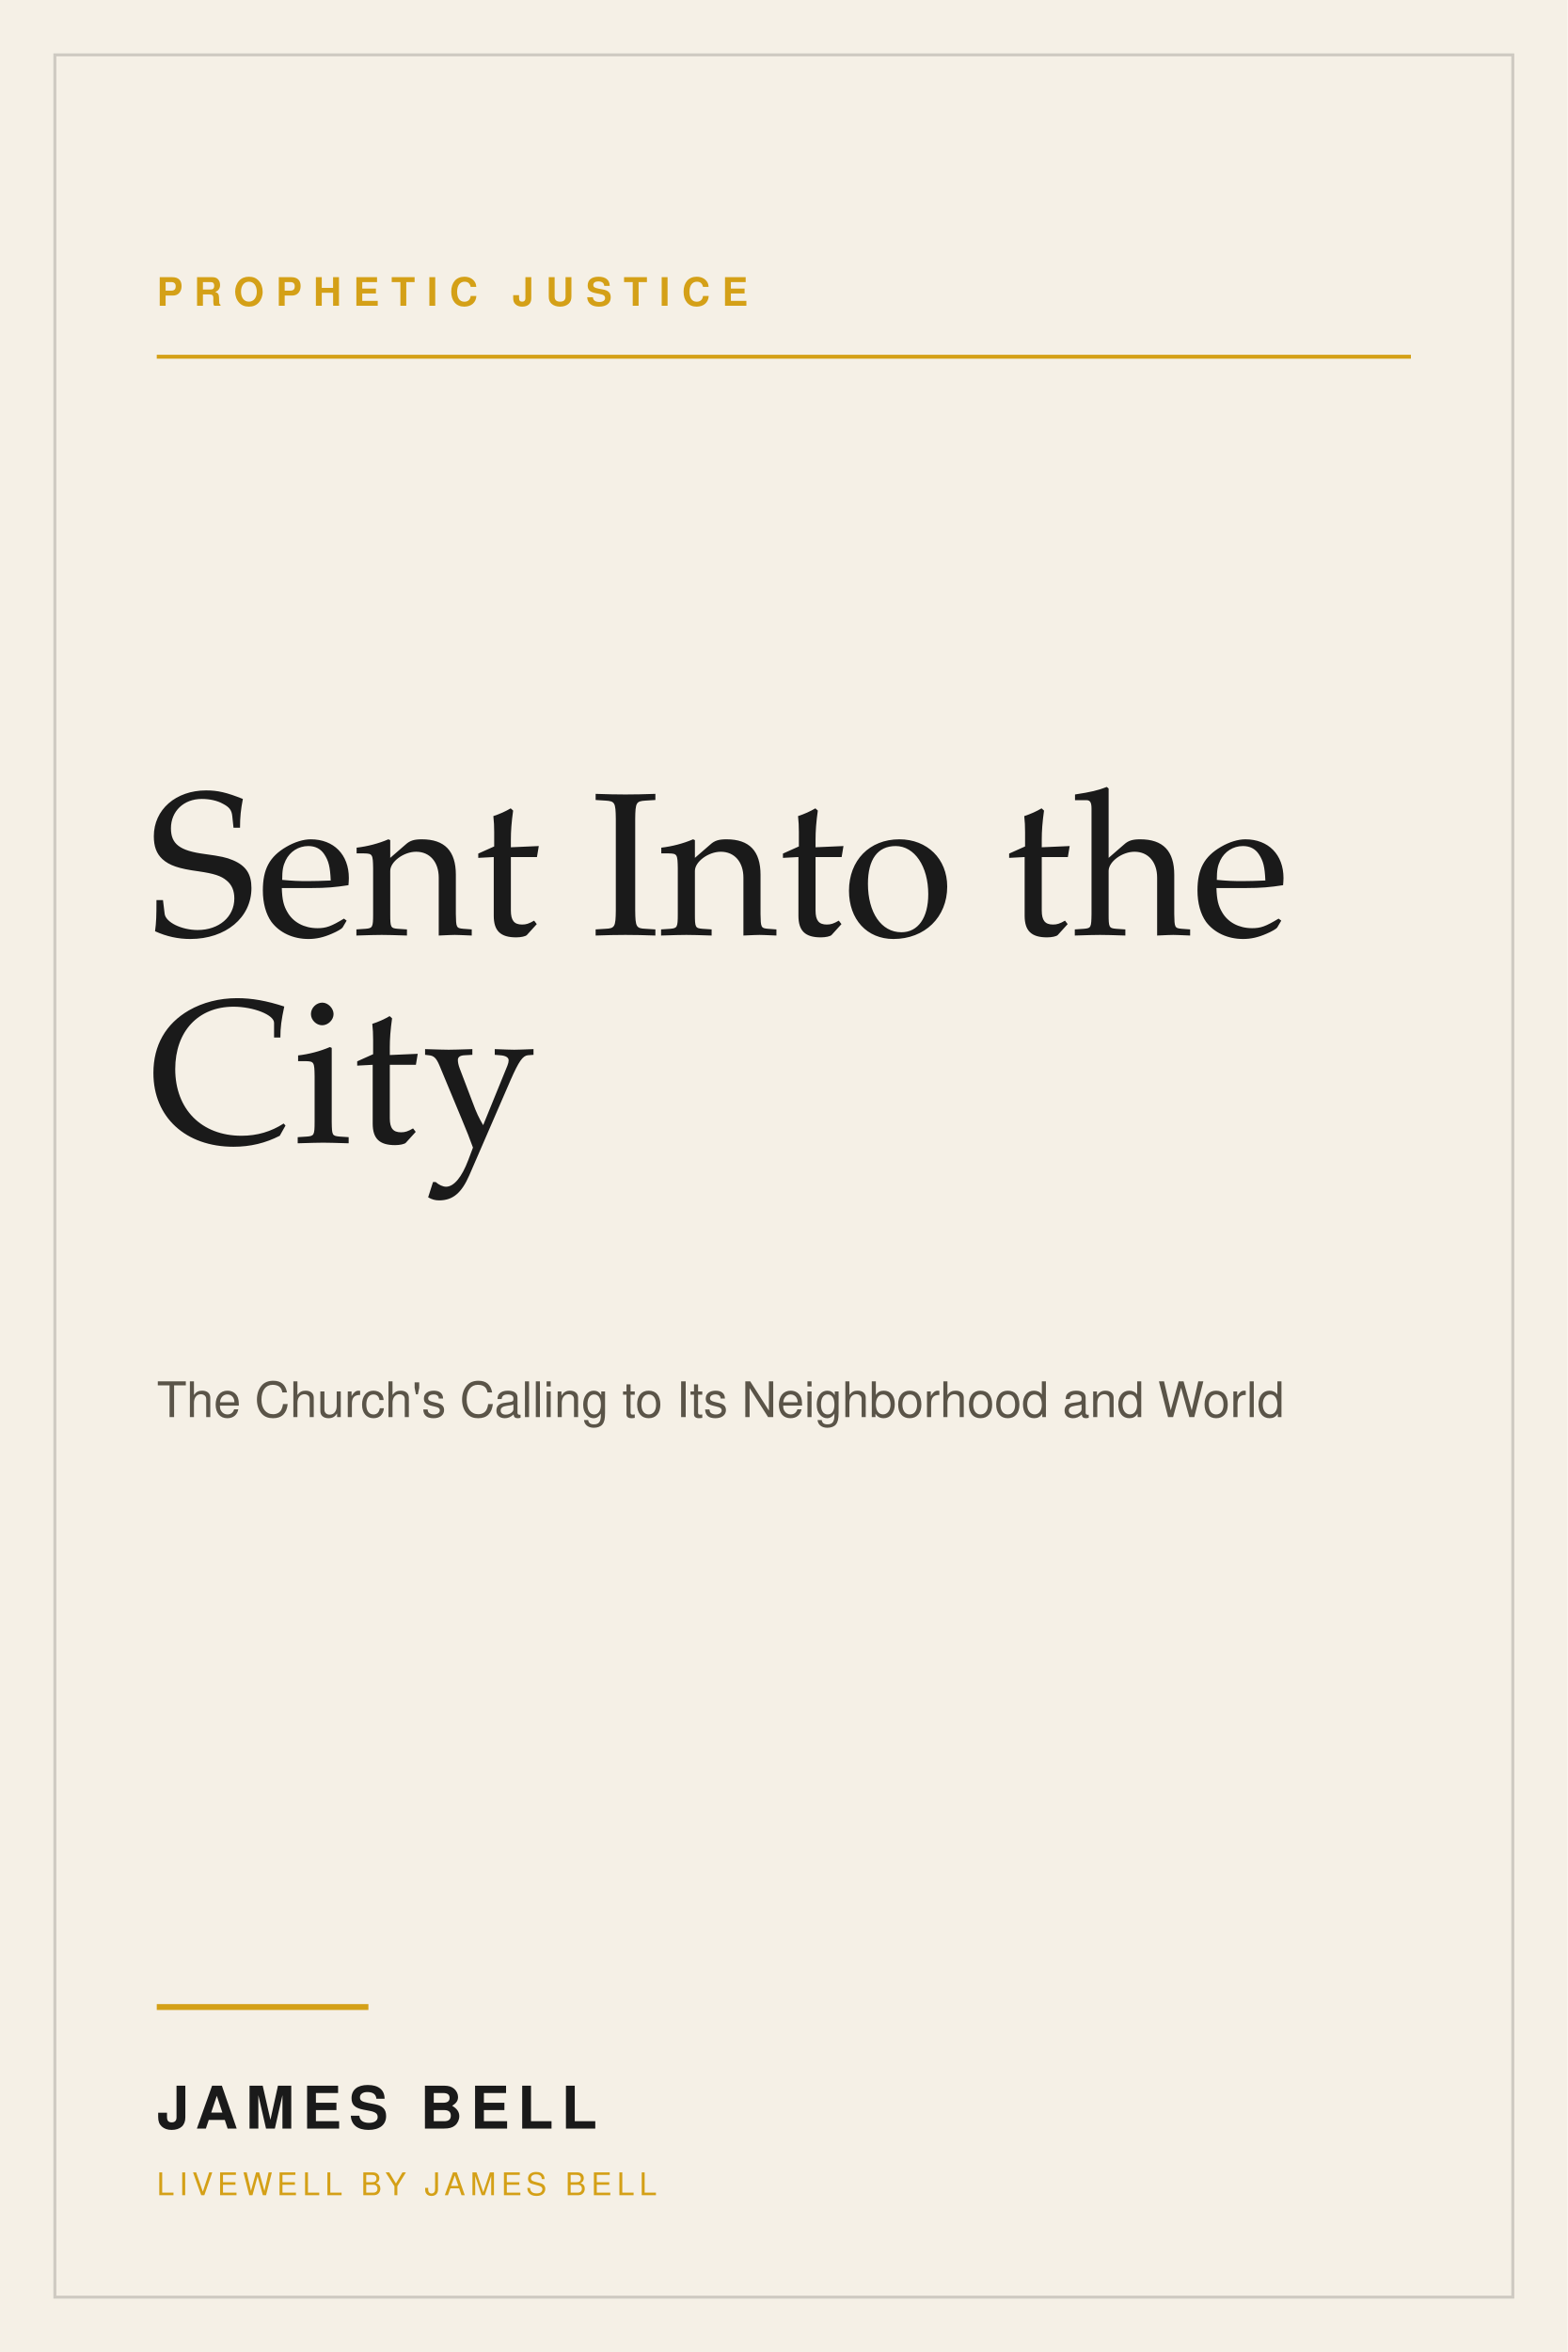
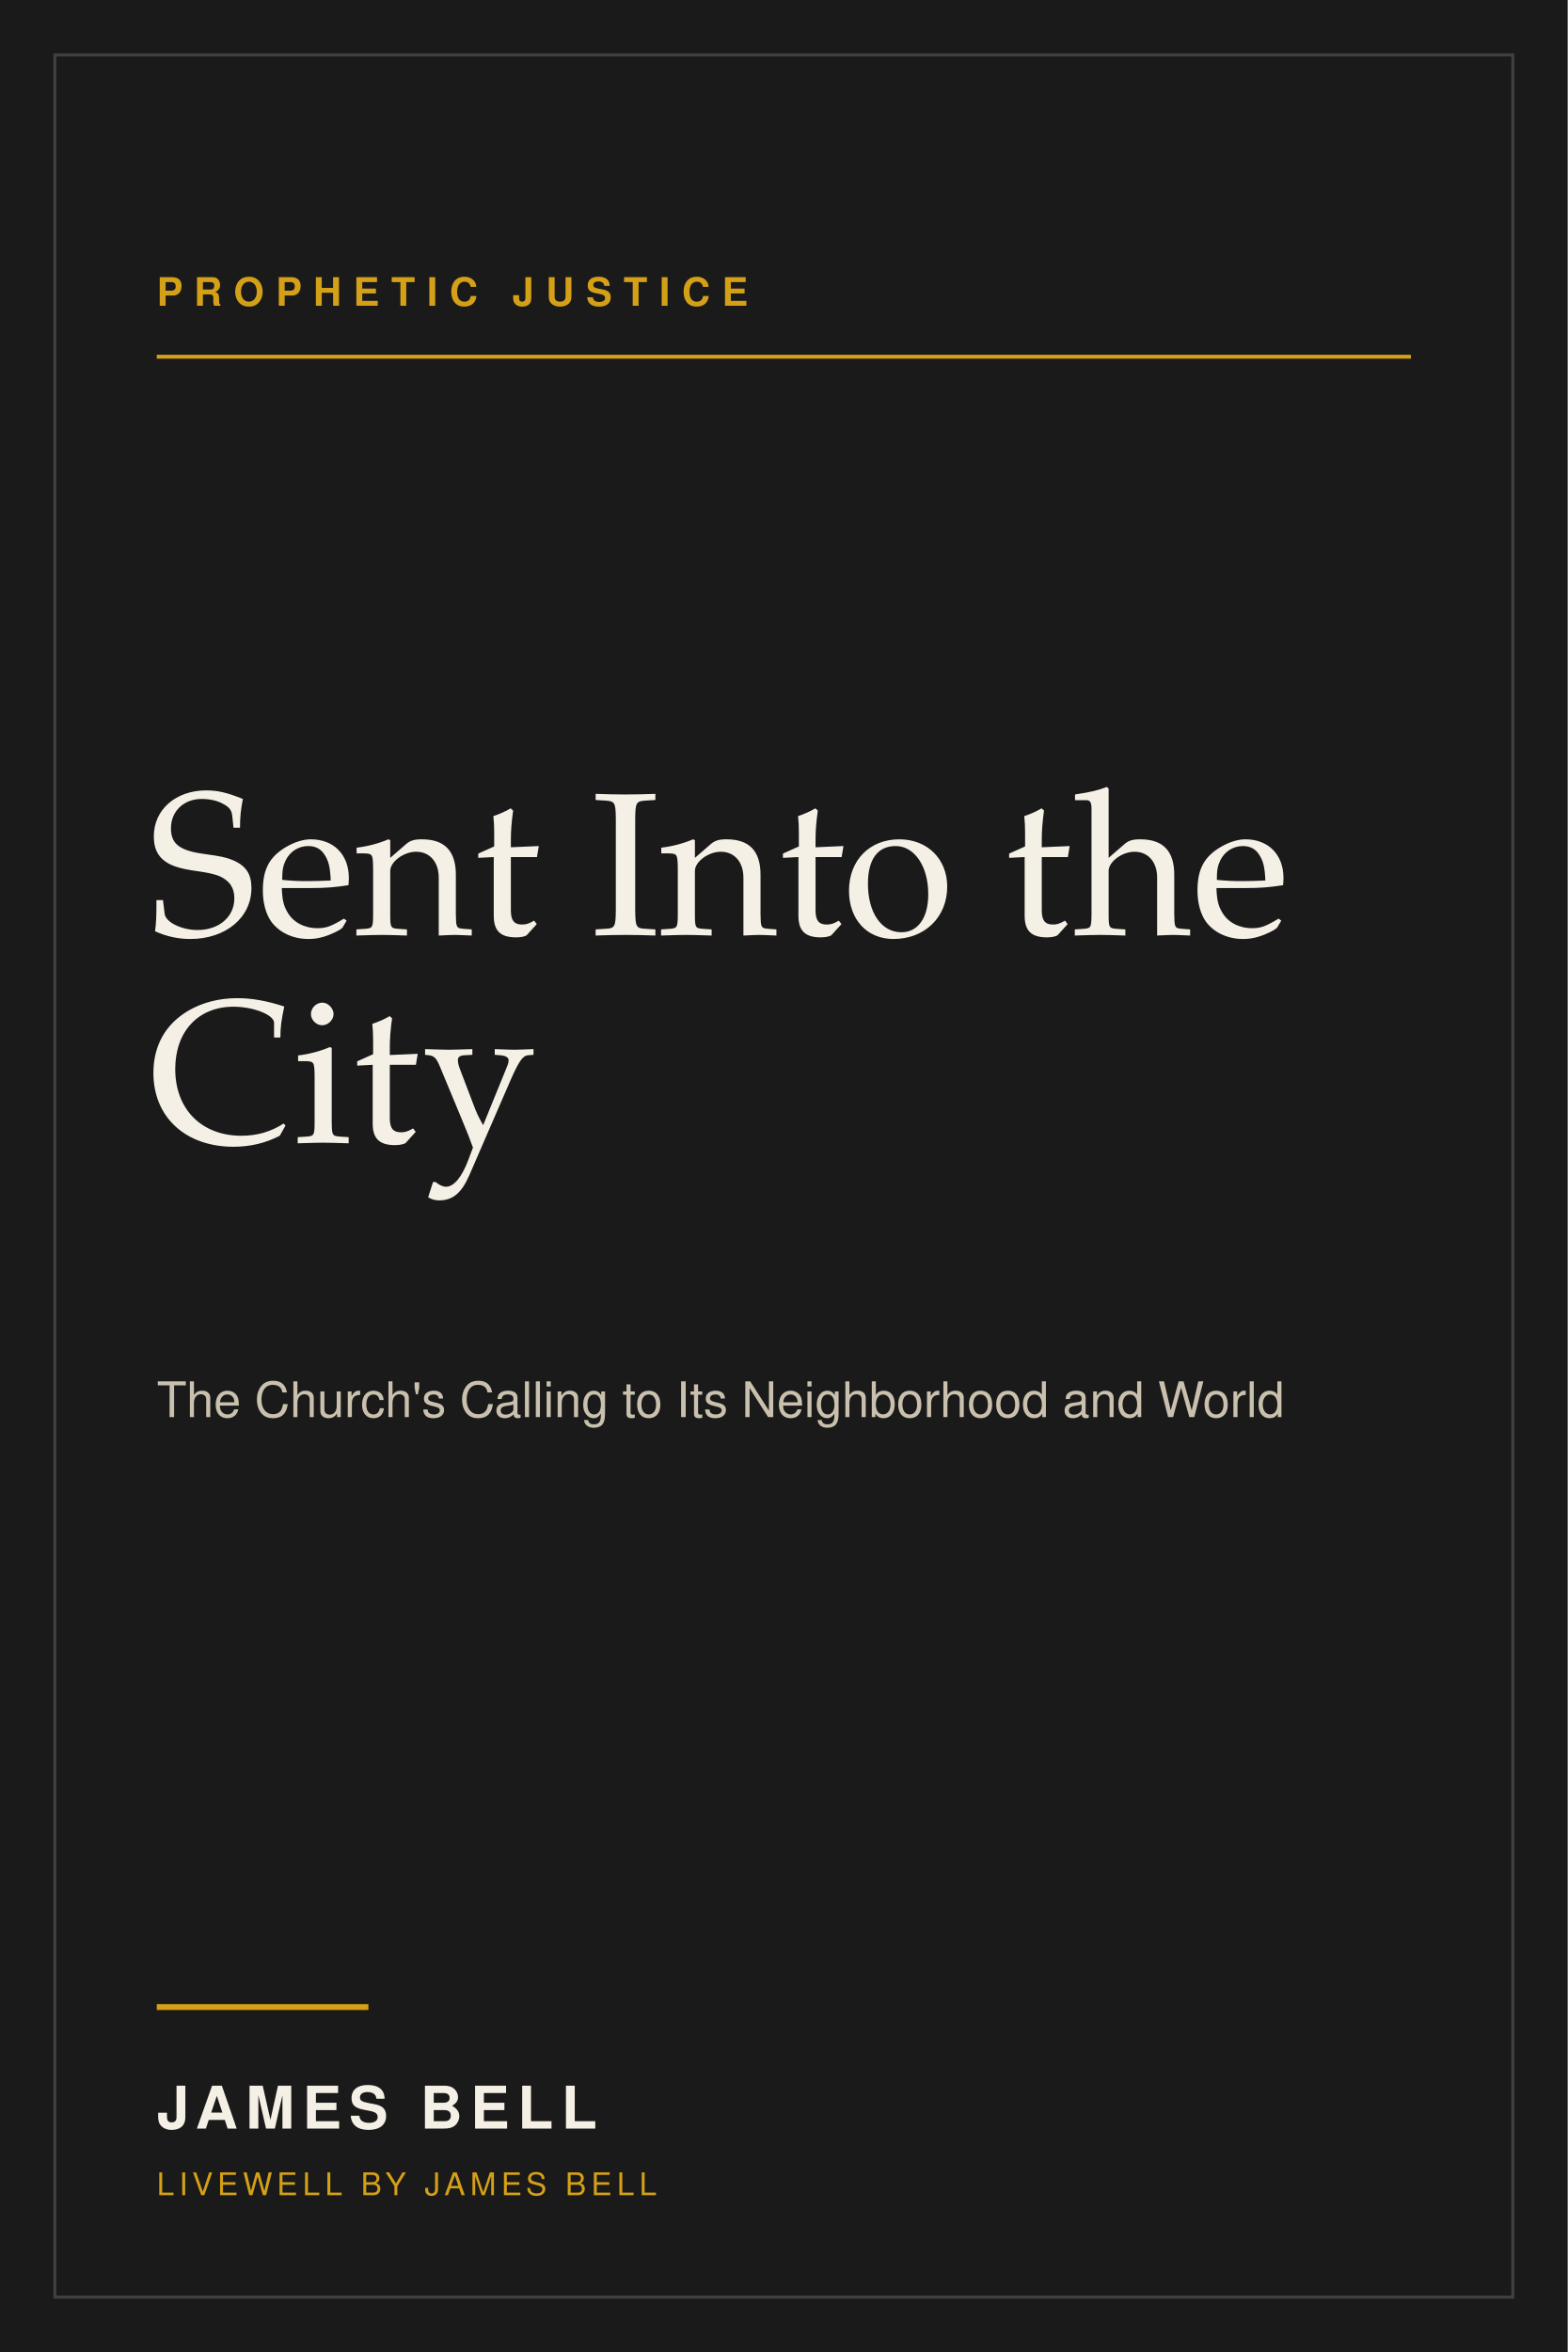
<svg xmlns="http://www.w3.org/2000/svg" width="800" height="1200" viewBox="0 0 800 1200" role="img" aria-label="Sent Into the City by James Bell">
-   <rect width="800" height="1200" fill="#F5F0E6" />
-   <rect x="28" y="28" width="744" height="1144" fill="none" stroke="#1A1A1A" stroke-width="1.5" opacity="0.18" />
+   <rect width="800" height="1200" fill="#1A1A1A" />
+   <rect x="28" y="28" width="744" height="1144" fill="none" stroke="#F5F0E6" stroke-width="1.5" opacity="0.18" />
  <text x="80" y="156" font-family="Helvetica, Arial, sans-serif" font-size="20" letter-spacing="6" font-weight="700" fill="#D4A017">PROPHETIC JUSTICE</text>
  <line x1="80" y1="182" x2="720" y2="182" stroke="#D4A017" stroke-width="2" />
-   <text x="76" y="477" font-family="Palatino, 'Palatino Linotype', Georgia, serif" font-size="104" font-weight="400" fill="#1A1A1A">Sent Into the</text>
-   <text x="76" y="583" font-family="Palatino, 'Palatino Linotype', Georgia, serif" font-size="104" font-weight="400" fill="#1A1A1A">City</text>
-   <text x="80" y="723" font-family="Helvetica, Arial, sans-serif" font-size="25" fill="#5A5448">The Church's Calling to Its Neighborhood and World</text>
+   <text x="76" y="477" font-family="Palatino, 'Palatino Linotype', Georgia, serif" font-size="104" font-weight="400" fill="#F5F0E6">Sent Into the</text>
+   <text x="76" y="583" font-family="Palatino, 'Palatino Linotype', Georgia, serif" font-size="104" font-weight="400" fill="#F5F0E6">City</text>
+   <text x="80" y="723" font-family="Helvetica, Arial, sans-serif" font-size="25" fill="#C9C1AE">The Church's Calling to Its Neighborhood and World</text>
  <line x1="80" y1="1024" x2="188" y2="1024" stroke="#D4A017" stroke-width="3" />
-   <text x="80" y="1086" font-family="Helvetica, Arial, sans-serif" font-size="30" letter-spacing="4" font-weight="700" fill="#1A1A1A">JAMES BELL</text>
+   <text x="80" y="1086" font-family="Helvetica, Arial, sans-serif" font-size="30" letter-spacing="4" font-weight="700" fill="#F5F0E6">JAMES BELL</text>
  <text x="80" y="1120" font-family="Helvetica, Arial, sans-serif" font-size="16" letter-spacing="2.5" fill="#D4A017">LIVEWELL BY JAMES BELL</text>
</svg>
